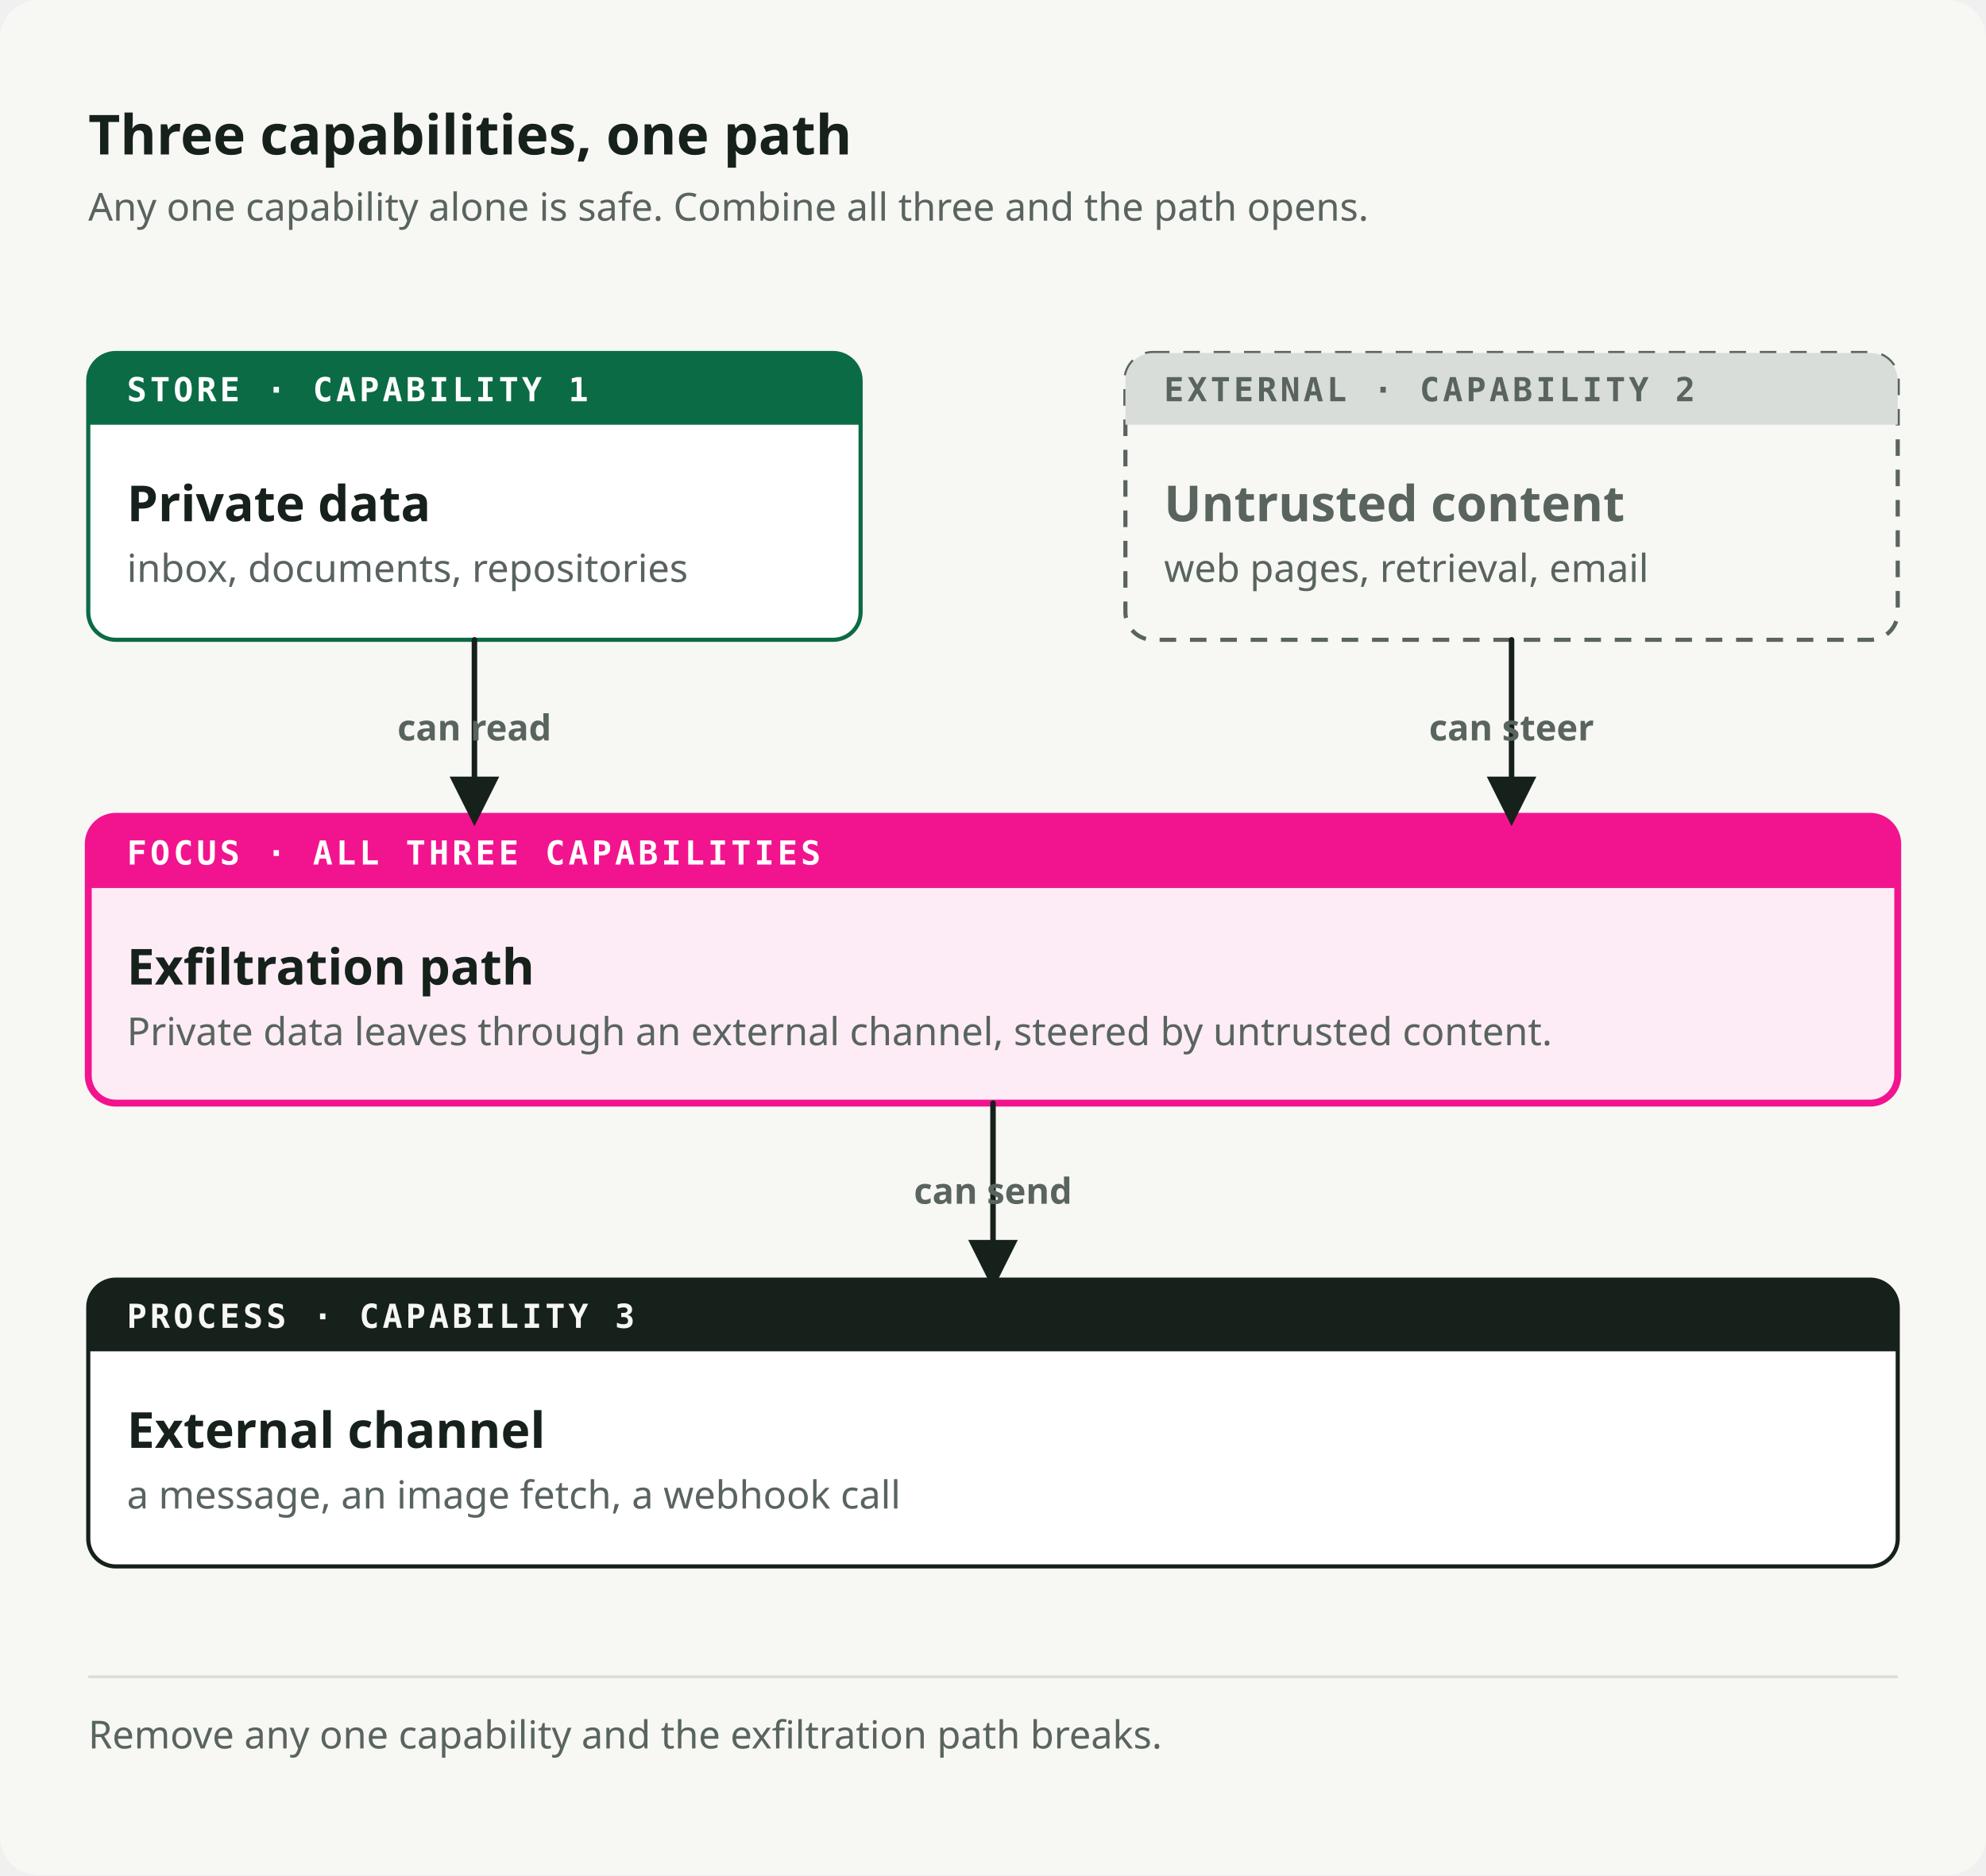
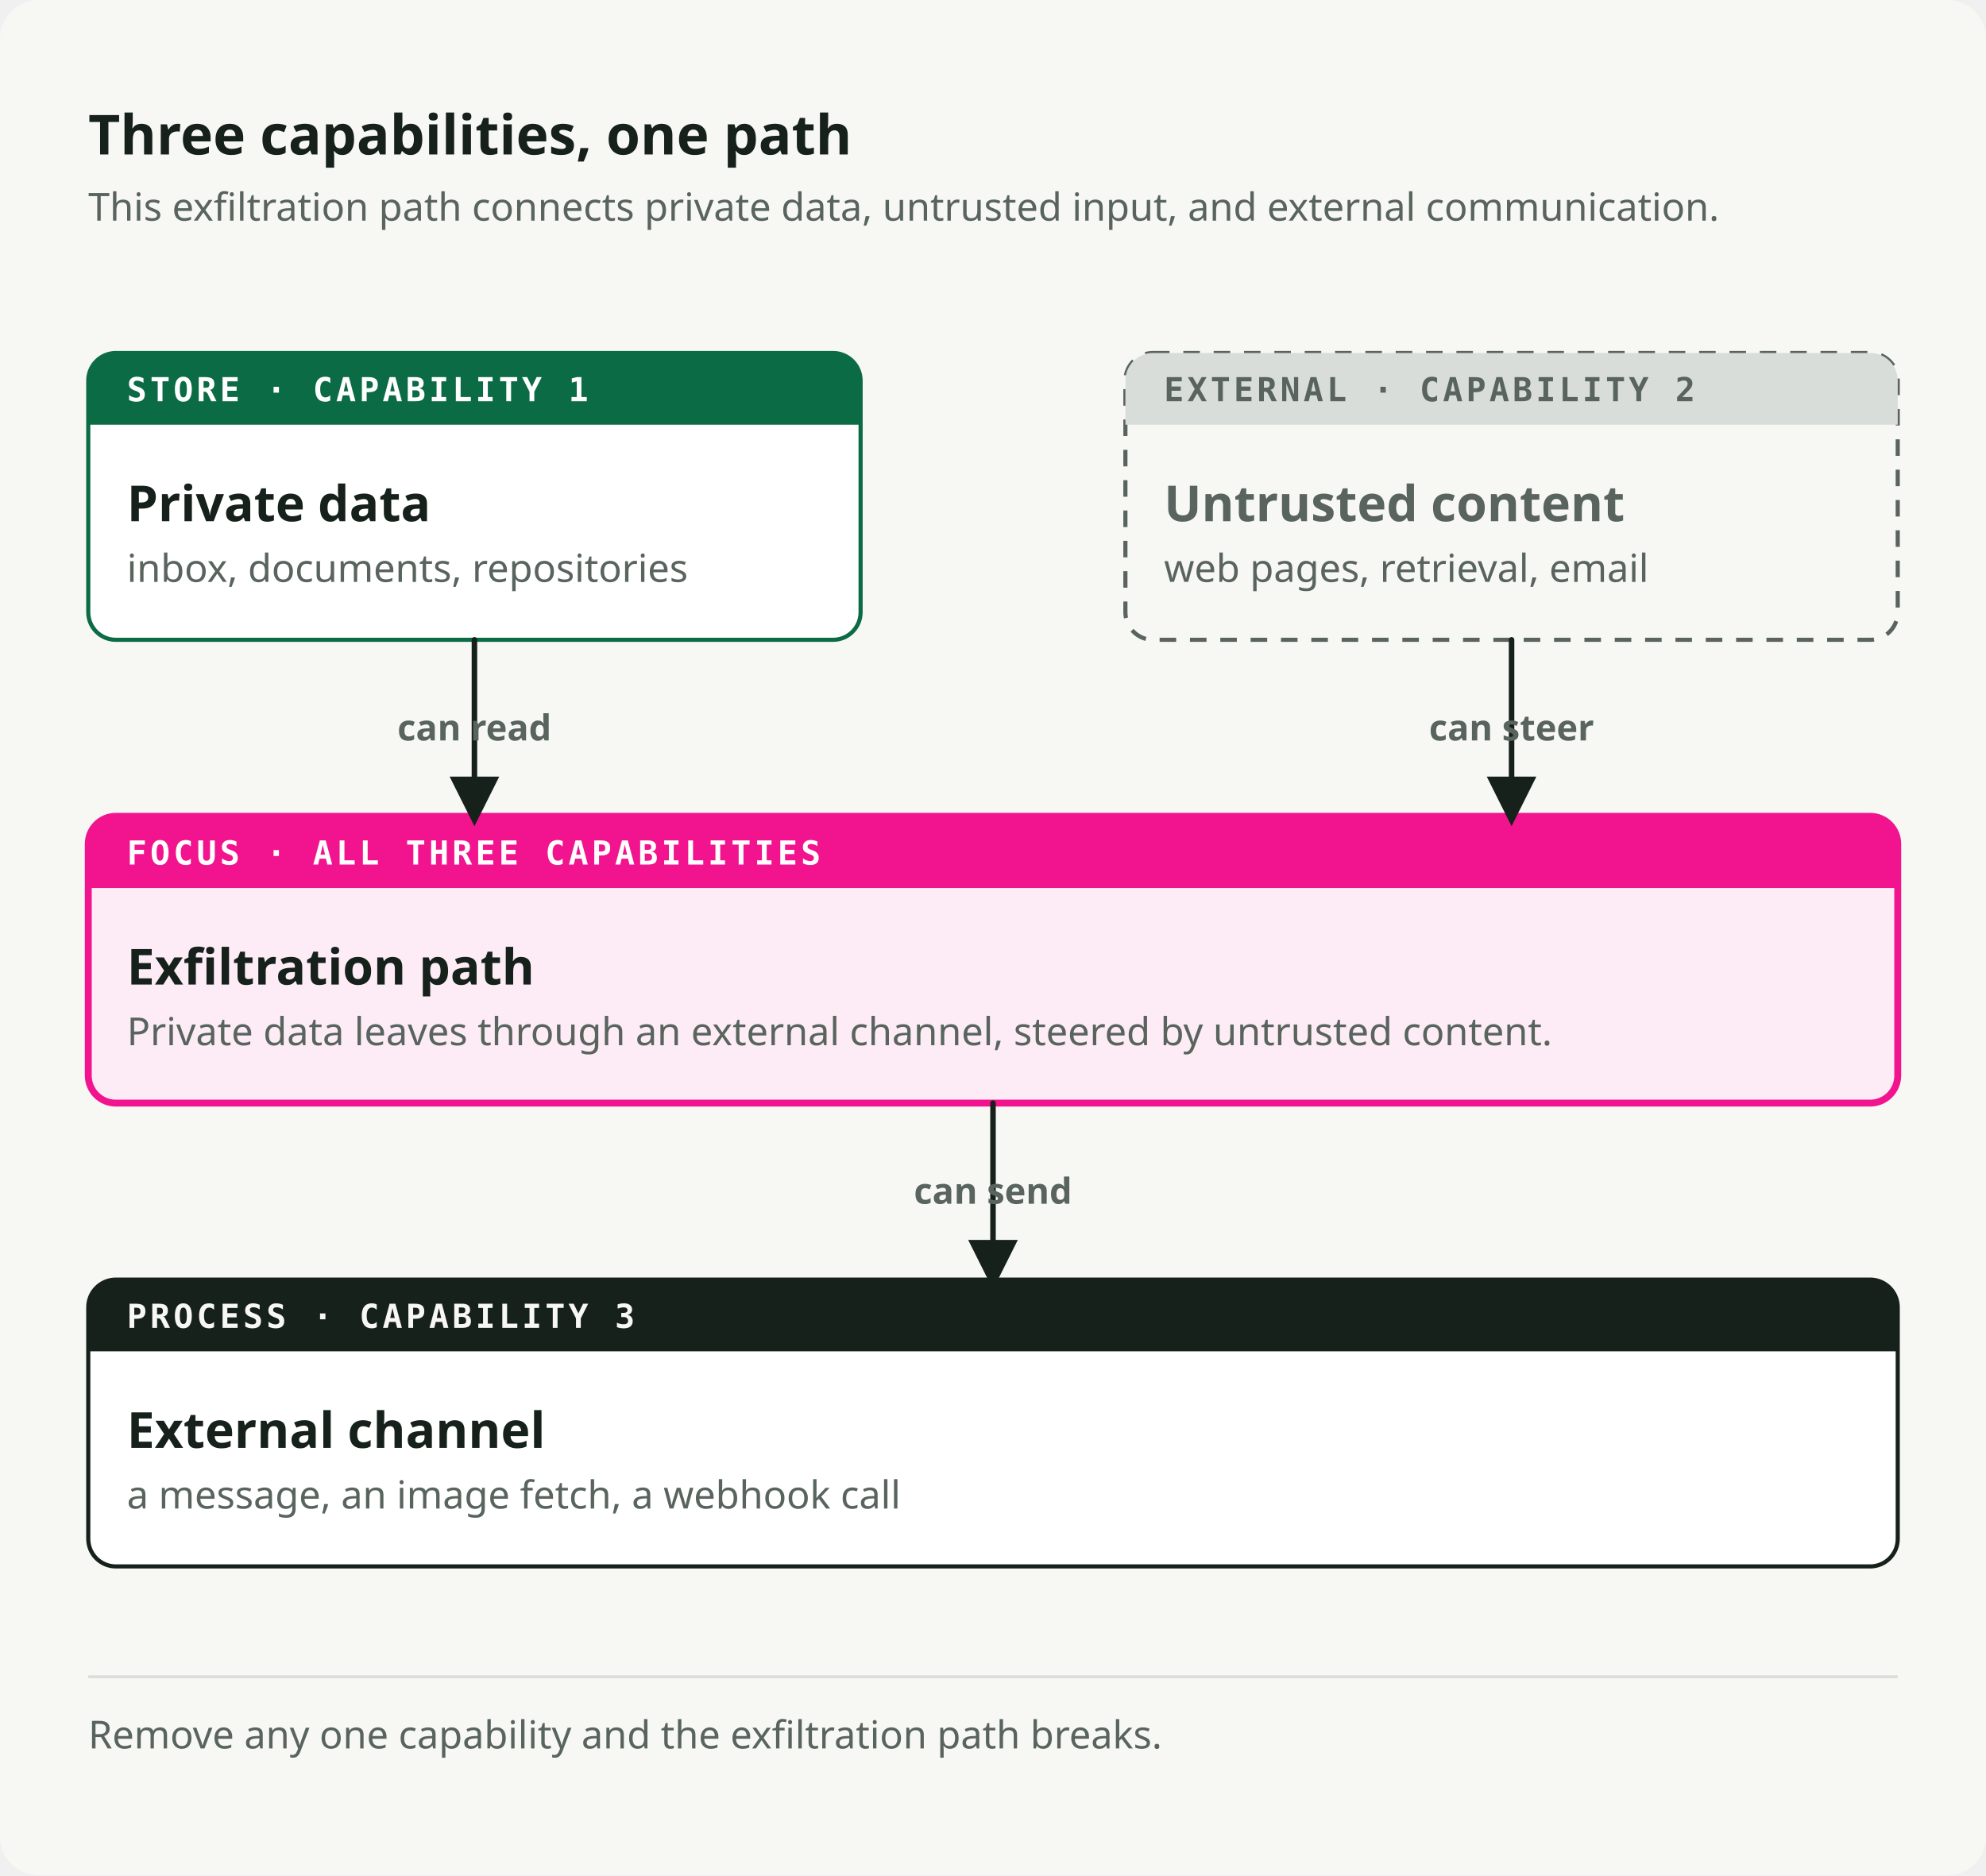
<svg xmlns="http://www.w3.org/2000/svg" viewBox="0 0 720 680" role="img" preserveAspectRatio="xMidYMid meet" data-visual-system="byte-diagram-v2" data-direction="B" data-theme="light" aria-labelledby="ltrifecta-title ltrifecta-desc" shape-rendering="geometricPrecision" text-rendering="geometricPrecision">
  <style data-visual-system="byte-diagram-v2">* { animation: none !important; }</style>
  <defs>
    <marker id="ltrifecta-arrow-flow" viewBox="0 0 10 10" refX="8" refY="5" markerWidth="9" markerHeight="9" orient="auto-start-reverse">
      <path d="M0 0 10 5 0 10Z" fill="#17211B" />
    </marker>
    <marker id="ltrifecta-arrow-fail" viewBox="0 0 10 10" refX="8" refY="5" markerWidth="9" markerHeight="9" orient="auto-start-reverse">
      <path d="M0 0 10 5 0 10Z" fill="#F2148E" />
    </marker>
  </defs>
  <rect width="720" height="680" rx="14" fill="#F7F7F4" />
  <text x="32" y="56" font-family="Space Grotesk, IBM Plex Sans, ui-sans-serif, system-ui, sans-serif" font-size="20" font-weight="700" fill="#17211B">Three capabilities, one path</text>
-   <text x="32" y="80" font-family="IBM Plex Sans, ui-sans-serif, system-ui, sans-serif" font-size="14" font-weight="400" fill="#59645E">Any one capability alone is safe. Combine all three and the path opens.</text>
+   <text x="32" y="80" font-family="IBM Plex Sans, ui-sans-serif, system-ui, sans-serif" font-size="14" font-weight="400" fill="#59645E">This exfiltration path connects private data, untrusted input, and external communication.</text>
  <path d="M42 128h260a10 10 0 0 1 10 10v84a10 10 0 0 1 -10 10h-260a10 10 0 0 1 -10 -10v-84a10 10 0 0 1 10 -10Z" fill="#FFFFFF" stroke="#0B6B45" stroke-width="1.5" />
  <path d="M42 128h260a10 10 0 0 1 10 10v16a0 0 0 0 1 -0 0h-280a0 0 0 0 1 -0 -0v-16a10 10 0 0 1 10 -10Z" fill="#0B6B45" />
  <text x="46" y="145.5" font-family="IBM Plex Mono, ui-monospace, SFMono-Regular, Menlo, monospace" font-size="12" font-weight="600" fill="#FFFFFF" letter-spacing="1.2">STORE · CAPABILITY 1</text>
  <text x="46" y="189" font-family="Space Grotesk, IBM Plex Sans, ui-sans-serif, system-ui, sans-serif" font-size="18" font-weight="600" fill="#17211B">Private data</text>
  <text x="46" y="211" font-family="IBM Plex Sans, ui-sans-serif, system-ui, sans-serif" font-size="14" font-weight="400" fill="#59645E">inbox, documents, repositories</text>
  <path d="M418 128h260a10 10 0 0 1 10 10v84a10 10 0 0 1 -10 10h-260a10 10 0 0 1 -10 -10v-84a10 10 0 0 1 10 -10Z" fill="#F7F7F4" stroke="#59645E" stroke-width="1.5" stroke-dasharray="6 5" />
  <path d="M418 128h260a10 10 0 0 1 10 10v16a0 0 0 0 1 -0 0h-280a0 0 0 0 1 -0 -0v-16a10 10 0 0 1 10 -10Z" fill="#D8DDD9" />
  <text x="422" y="145.5" font-family="IBM Plex Mono, ui-monospace, SFMono-Regular, Menlo, monospace" font-size="12" font-weight="600" fill="#59645E" letter-spacing="1.2">EXTERNAL · CAPABILITY 2</text>
  <text x="422" y="189" font-family="Space Grotesk, IBM Plex Sans, ui-sans-serif, system-ui, sans-serif" font-size="18" font-weight="600" fill="#59645E">Untrusted content</text>
  <text x="422" y="211" font-family="IBM Plex Sans, ui-sans-serif, system-ui, sans-serif" font-size="14" font-weight="400" fill="#59645E">web pages, retrieval, email</text>
  <path d="M42 296h636a10 10 0 0 1 10 10v84a10 10 0 0 1 -10 10h-636a10 10 0 0 1 -10 -10v-84a10 10 0 0 1 10 -10Z" fill="#FDECF5" stroke="#F2148E" stroke-width="2.5" />
  <path d="M42 296h636a10 10 0 0 1 10 10v16a0 0 0 0 1 -0 0h-656a0 0 0 0 1 -0 -0v-16a10 10 0 0 1 10 -10Z" fill="#F2148E" />
  <text x="46" y="313.5" font-family="IBM Plex Mono, ui-monospace, SFMono-Regular, Menlo, monospace" font-size="12" font-weight="600" fill="#FFFFFF" letter-spacing="1.2">FOCUS · ALL THREE CAPABILITIES</text>
  <text x="46" y="357" font-family="Space Grotesk, IBM Plex Sans, ui-sans-serif, system-ui, sans-serif" font-size="18" font-weight="600" fill="#17211B">Exfiltration path</text>
  <text x="46" y="379" font-family="IBM Plex Sans, ui-sans-serif, system-ui, sans-serif" font-size="14" font-weight="400" fill="#59645E">Private data leaves through an external channel, steered by untrusted content.</text>
  <path d="M42 464h636a10 10 0 0 1 10 10v84a10 10 0 0 1 -10 10h-636a10 10 0 0 1 -10 -10v-84a10 10 0 0 1 10 -10Z" fill="#FFFFFF" stroke="#17211B" stroke-width="1.5" />
  <path d="M42 464h636a10 10 0 0 1 10 10v16a0 0 0 0 1 -0 0h-656a0 0 0 0 1 -0 -0v-16a10 10 0 0 1 10 -10Z" fill="#17211B" />
  <text x="46" y="481.5" font-family="IBM Plex Mono, ui-monospace, SFMono-Regular, Menlo, monospace" font-size="12" font-weight="600" fill="#F7F7F4" letter-spacing="1.2">PROCESS · CAPABILITY 3</text>
  <text x="46" y="525" font-family="Space Grotesk, IBM Plex Sans, ui-sans-serif, system-ui, sans-serif" font-size="18" font-weight="600" fill="#17211B">External channel</text>
  <text x="46" y="547" font-family="IBM Plex Sans, ui-sans-serif, system-ui, sans-serif" font-size="14" font-weight="400" fill="#59645E">a message, an image fetch, a webhook call</text>
  <path d="M172 232v64" fill="none" stroke="#17211B" stroke-width="2" stroke-linecap="round" stroke-linejoin="round" marker-end="url(#ltrifecta-arrow-flow)" />
  <text x="172" y="268.5" font-family="IBM Plex Sans, ui-sans-serif, system-ui, sans-serif" font-size="13" font-weight="600" fill="#59645E" text-anchor="middle">can read</text>
  <path d="M548 232v64" fill="none" stroke="#17211B" stroke-width="2" stroke-linecap="round" stroke-linejoin="round" marker-end="url(#ltrifecta-arrow-flow)" />
  <text x="548" y="268.5" font-family="IBM Plex Sans, ui-sans-serif, system-ui, sans-serif" font-size="13" font-weight="600" fill="#59645E" text-anchor="middle">can steer</text>
  <path d="M360 400v64" fill="none" stroke="#17211B" stroke-width="2" stroke-linecap="round" stroke-linejoin="round" marker-end="url(#ltrifecta-arrow-flow)" />
  <text x="360" y="436.5" font-family="IBM Plex Sans, ui-sans-serif, system-ui, sans-serif" font-size="13" font-weight="600" fill="#59645E" text-anchor="middle">can send</text>
  <path d="M32 608h656" stroke="#D8DDD9" stroke-width="1" />
  <text x="32" y="634" font-family="IBM Plex Sans, ui-sans-serif, system-ui, sans-serif" font-size="14" font-weight="400" fill="#59645E">Remove any one capability and the exfiltration path breaks.</text>
</svg>
